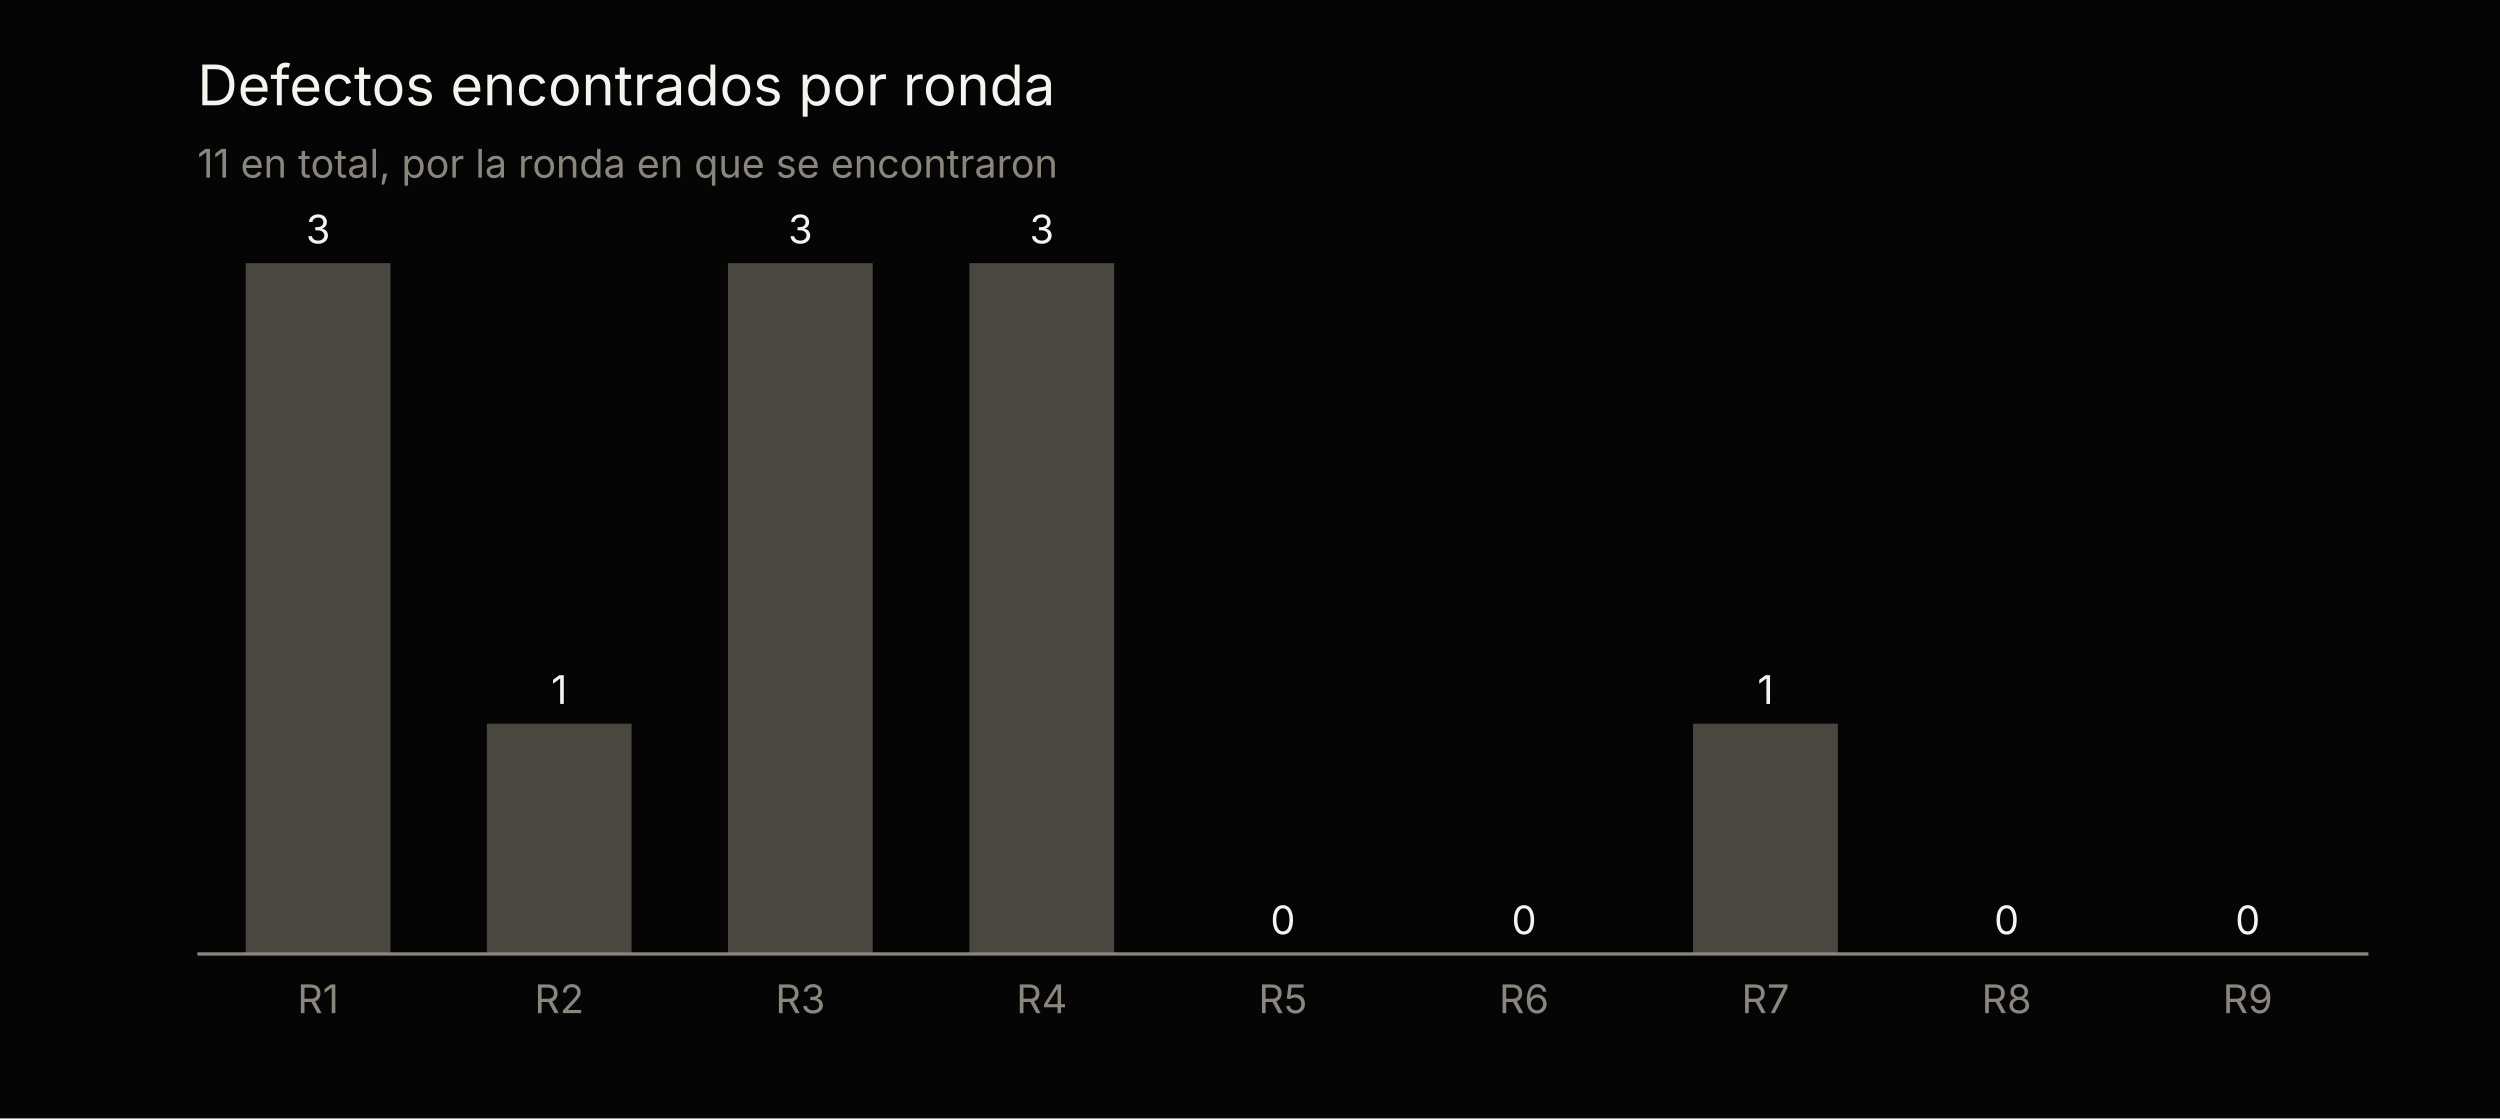
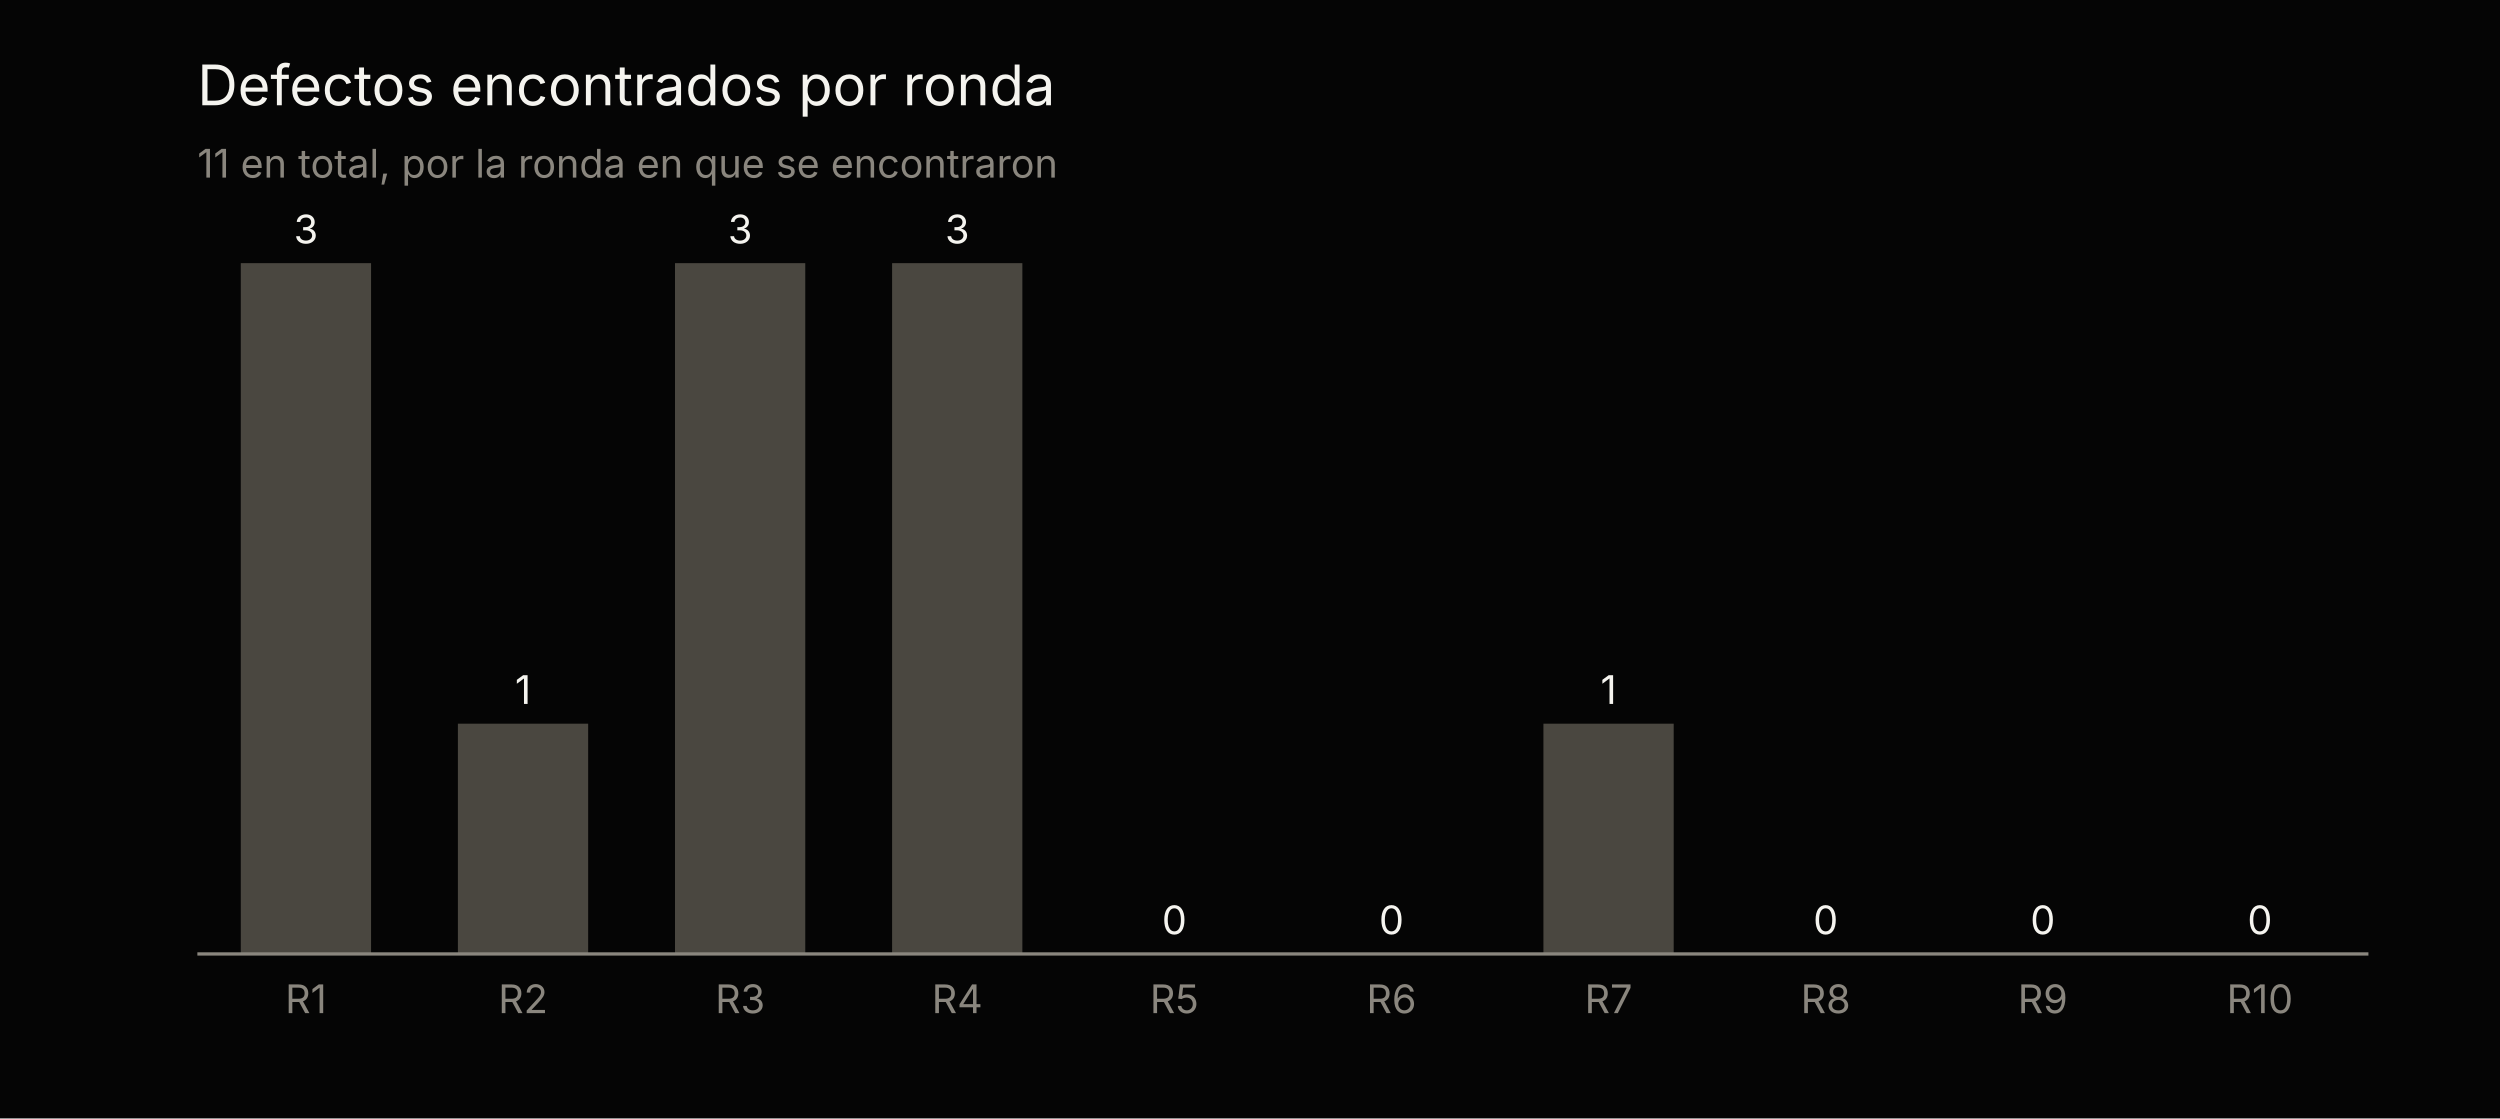
<svg xmlns="http://www.w3.org/2000/svg" viewBox="0 0 760 340" font-family="Inter, Arial, sans-serif" font-size="12">
  <rect width="760" height="340" fill="#050505" />
  <text x="60" y="32" font-size="17" fill="#f5f4ef">Defectos encontrados por ronda</text>
  <text x="60" y="54" fill="#8a867e">11 en total, por la ronda en que se encontraron</text>
-   <rect x="74.7" y="80.0" width="44.0" height="210.0" fill="#4a4740" />
-   <text x="96.7" y="74.0" text-anchor="middle" fill="#f5f4ef">3</text>
-   <text x="96.7" y="308" text-anchor="middle" fill="#8a867e">R1</text>
-   <rect x="148.0" y="220.0" width="44.0" height="70.0" fill="#4a4740" />
-   <text x="170.0" y="214.0" text-anchor="middle" fill="#f5f4ef">1</text>
-   <text x="170.0" y="308" text-anchor="middle" fill="#8a867e">R2</text>
-   <rect x="221.3" y="80.0" width="44.0" height="210.0" fill="#4a4740" />
-   <text x="243.3" y="74.0" text-anchor="middle" fill="#f5f4ef">3</text>
-   <text x="243.3" y="308" text-anchor="middle" fill="#8a867e">R3</text>
-   <rect x="294.7" y="80.0" width="44.0" height="210.0" fill="#4a4740" />
-   <text x="316.7" y="74.0" text-anchor="middle" fill="#f5f4ef">3</text>
-   <text x="316.7" y="308" text-anchor="middle" fill="#8a867e">R4</text>
-   <rect x="368.0" y="290.0" width="44.0" height="0.0" fill="#4a4740" />
-   <text x="390.0" y="284.0" text-anchor="middle" fill="#f5f4ef">0</text>
-   <text x="390.0" y="308" text-anchor="middle" fill="#8a867e">R5</text>
-   <rect x="441.3" y="290.0" width="44.0" height="0.0" fill="#4a4740" />
-   <text x="463.3" y="284.0" text-anchor="middle" fill="#f5f4ef">0</text>
-   <text x="463.3" y="308" text-anchor="middle" fill="#8a867e">R6</text>
-   <rect x="514.7" y="220.0" width="44.0" height="70.0" fill="#4a4740" />
-   <text x="536.7" y="214.0" text-anchor="middle" fill="#f5f4ef">1</text>
-   <text x="536.7" y="308" text-anchor="middle" fill="#8a867e">R7</text>
-   <rect x="588.0" y="290.0" width="44.0" height="0.0" fill="#4a4740" />
-   <text x="610.0" y="284.0" text-anchor="middle" fill="#f5f4ef">0</text>
-   <text x="610.0" y="308" text-anchor="middle" fill="#8a867e">R8</text>
-   <rect x="661.3" y="290.0" width="44.0" height="0.0" fill="#d5a84b" />
-   <text x="683.3" y="284.0" text-anchor="middle" fill="#f5f4ef">0</text>
-   <text x="683.3" y="308" text-anchor="middle" fill="#8a867e">R9</text>
+   <rect x="73.2" y="80.0" width="39.6" height="210.0" fill="#4a4740" />
+   <text x="93.0" y="74.0" text-anchor="middle" fill="#f5f4ef">3</text>
+   <text x="93.0" y="308" text-anchor="middle" fill="#8a867e">R1</text>
+   <rect x="139.2" y="220.0" width="39.6" height="70.0" fill="#4a4740" />
+   <text x="159.0" y="214.0" text-anchor="middle" fill="#f5f4ef">1</text>
+   <text x="159.0" y="308" text-anchor="middle" fill="#8a867e">R2</text>
+   <rect x="205.2" y="80.0" width="39.6" height="210.0" fill="#4a4740" />
+   <text x="225.0" y="74.0" text-anchor="middle" fill="#f5f4ef">3</text>
+   <text x="225.0" y="308" text-anchor="middle" fill="#8a867e">R3</text>
+   <rect x="271.2" y="80.0" width="39.6" height="210.0" fill="#4a4740" />
+   <text x="291.0" y="74.0" text-anchor="middle" fill="#f5f4ef">3</text>
+   <text x="291.0" y="308" text-anchor="middle" fill="#8a867e">R4</text>
+   <rect x="337.2" y="290.0" width="39.6" height="0.0" fill="#4a4740" />
+   <text x="357.0" y="284.0" text-anchor="middle" fill="#f5f4ef">0</text>
+   <text x="357.0" y="308" text-anchor="middle" fill="#8a867e">R5</text>
+   <rect x="403.2" y="290.0" width="39.6" height="0.0" fill="#4a4740" />
+   <text x="423.0" y="284.0" text-anchor="middle" fill="#f5f4ef">0</text>
+   <text x="423.0" y="308" text-anchor="middle" fill="#8a867e">R6</text>
+   <rect x="469.2" y="220.0" width="39.6" height="70.0" fill="#4a4740" />
+   <text x="489.0" y="214.0" text-anchor="middle" fill="#f5f4ef">1</text>
+   <text x="489.0" y="308" text-anchor="middle" fill="#8a867e">R7</text>
+   <rect x="535.2" y="290.0" width="39.6" height="0.0" fill="#4a4740" />
+   <text x="555.0" y="284.0" text-anchor="middle" fill="#f5f4ef">0</text>
+   <text x="555.0" y="308" text-anchor="middle" fill="#8a867e">R8</text>
+   <rect x="601.2" y="290.0" width="39.6" height="0.0" fill="#4a4740" />
+   <text x="621.0" y="284.0" text-anchor="middle" fill="#f5f4ef">0</text>
+   <text x="621.0" y="308" text-anchor="middle" fill="#8a867e">R9</text>
+   <rect x="667.2" y="290.0" width="39.6" height="0.0" fill="#d5a84b" />
+   <text x="687.0" y="284.0" text-anchor="middle" fill="#f5f4ef">0</text>
+   <text x="687.0" y="308" text-anchor="middle" fill="#8a867e">R10</text>
  <line x1="60" x2="720" y1="290" y2="290" stroke="#8a867e" />
</svg>
